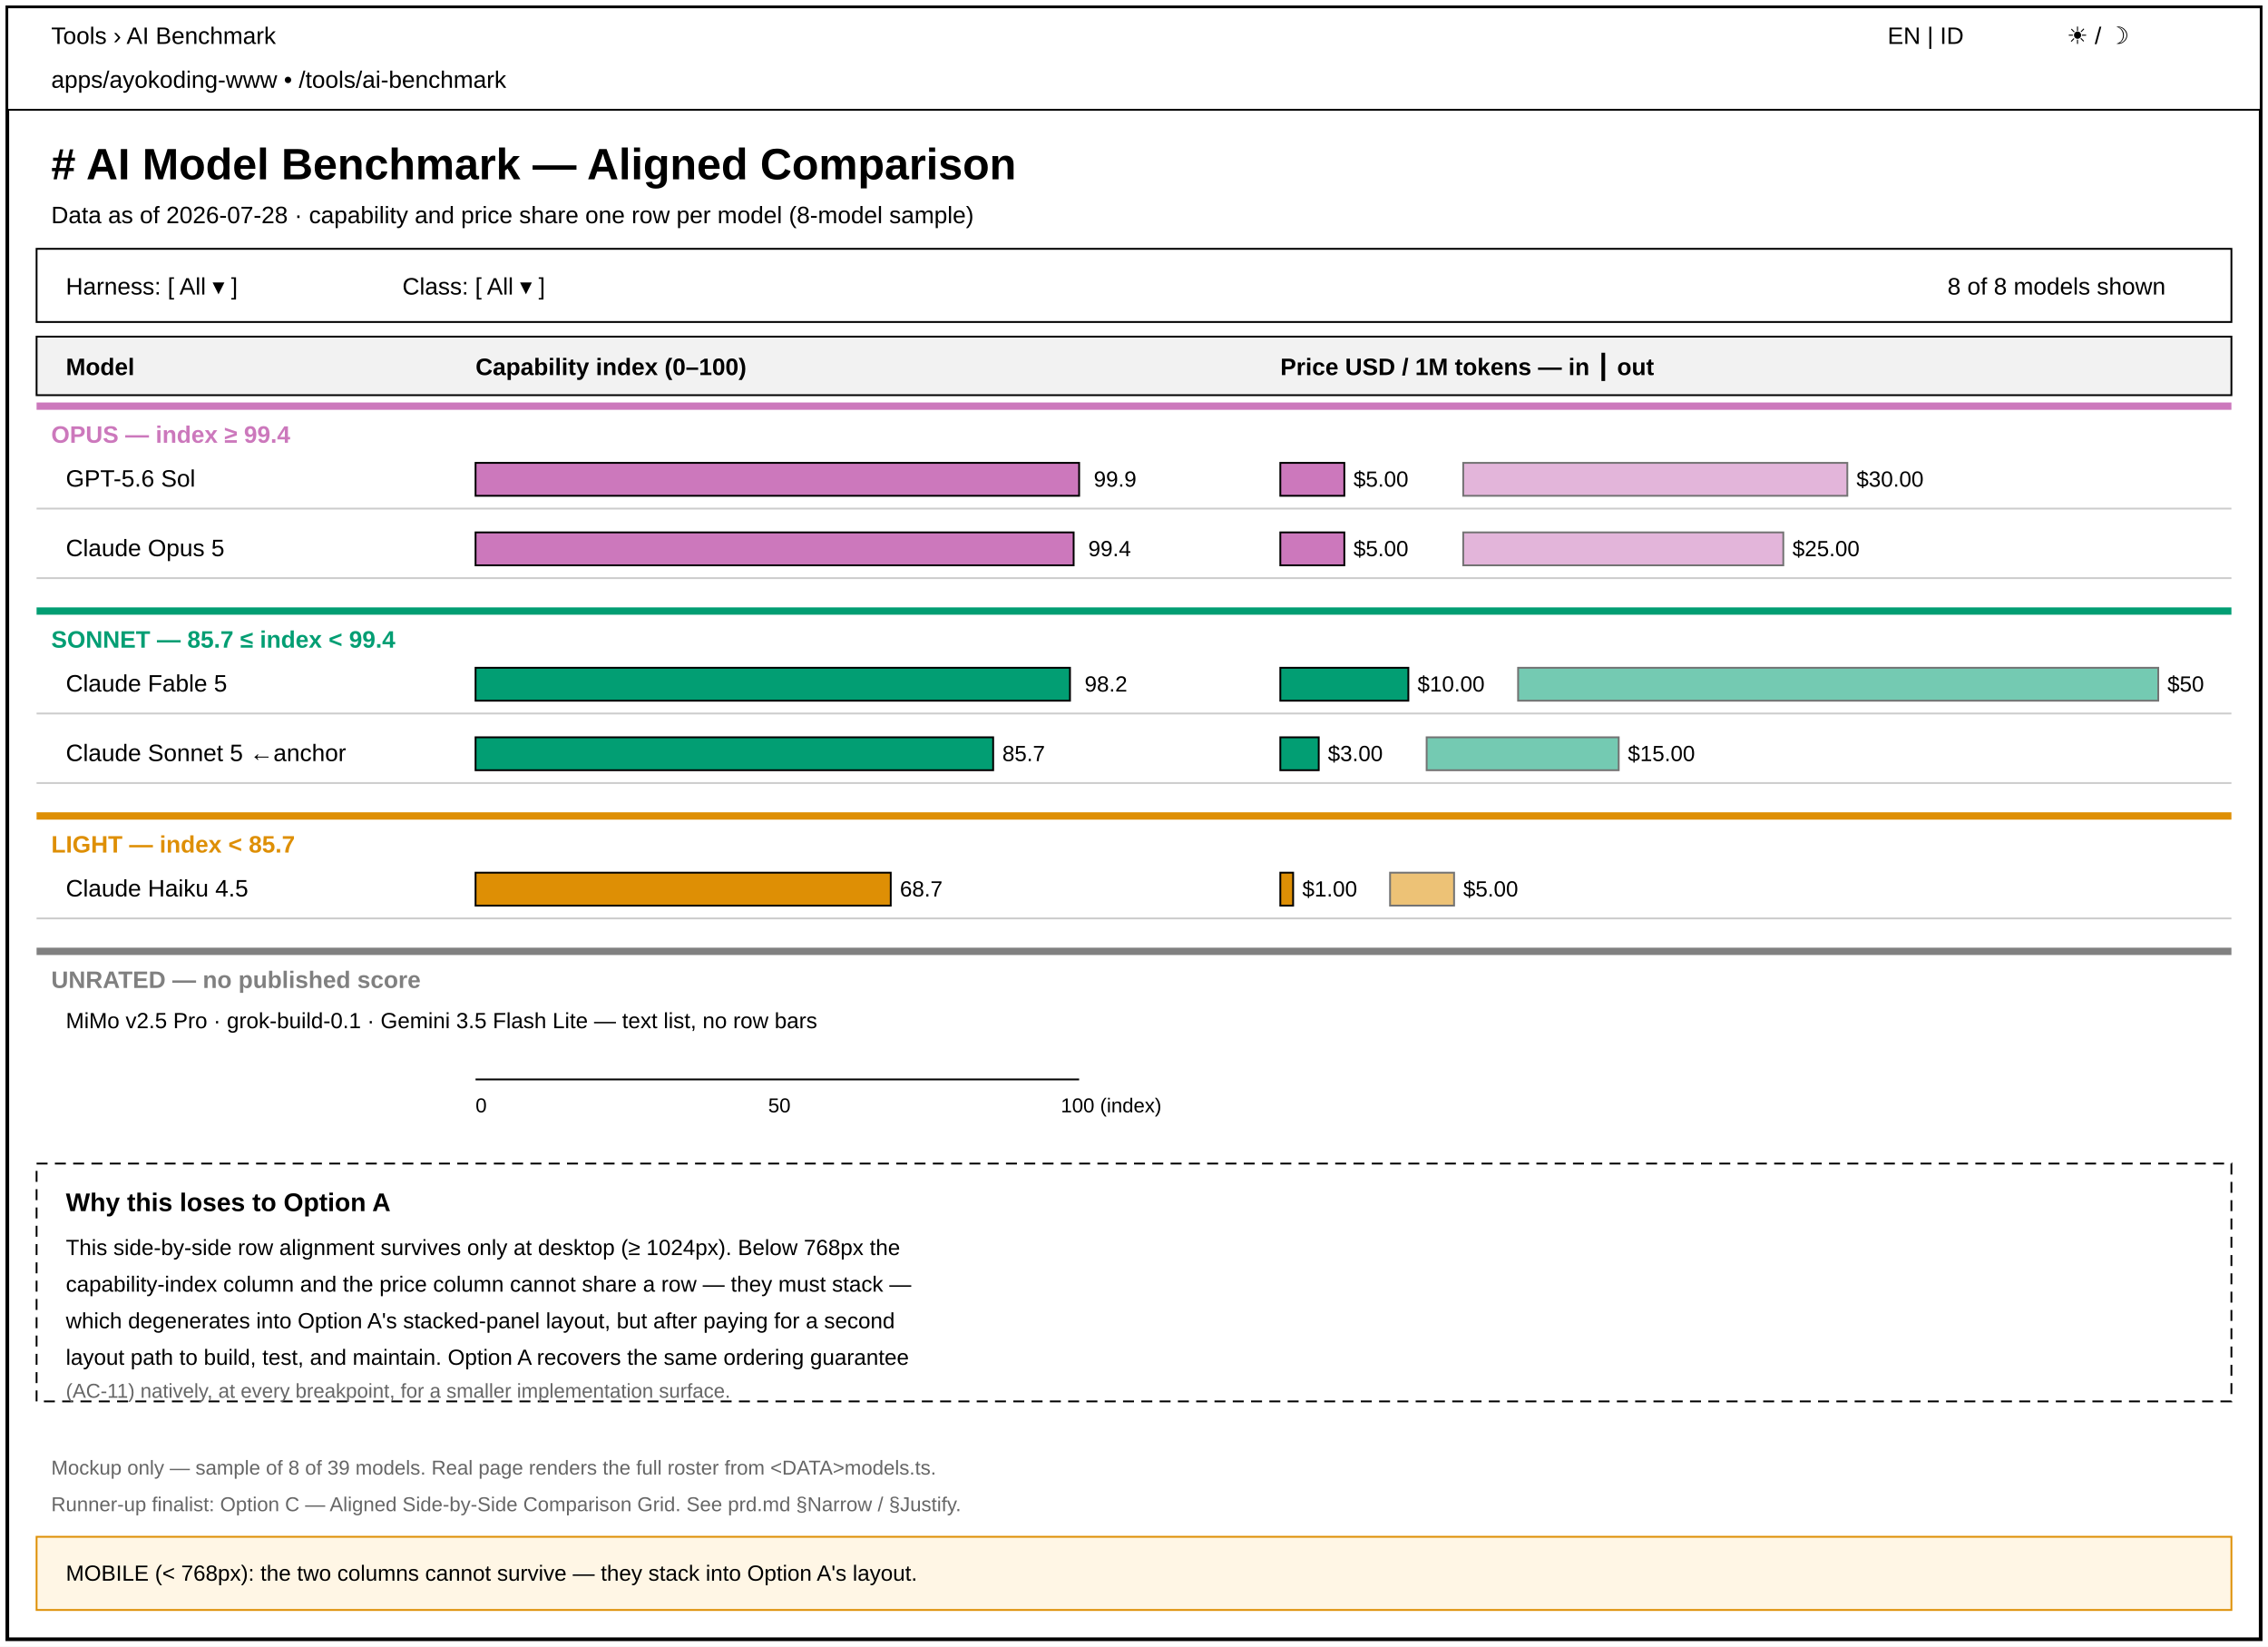
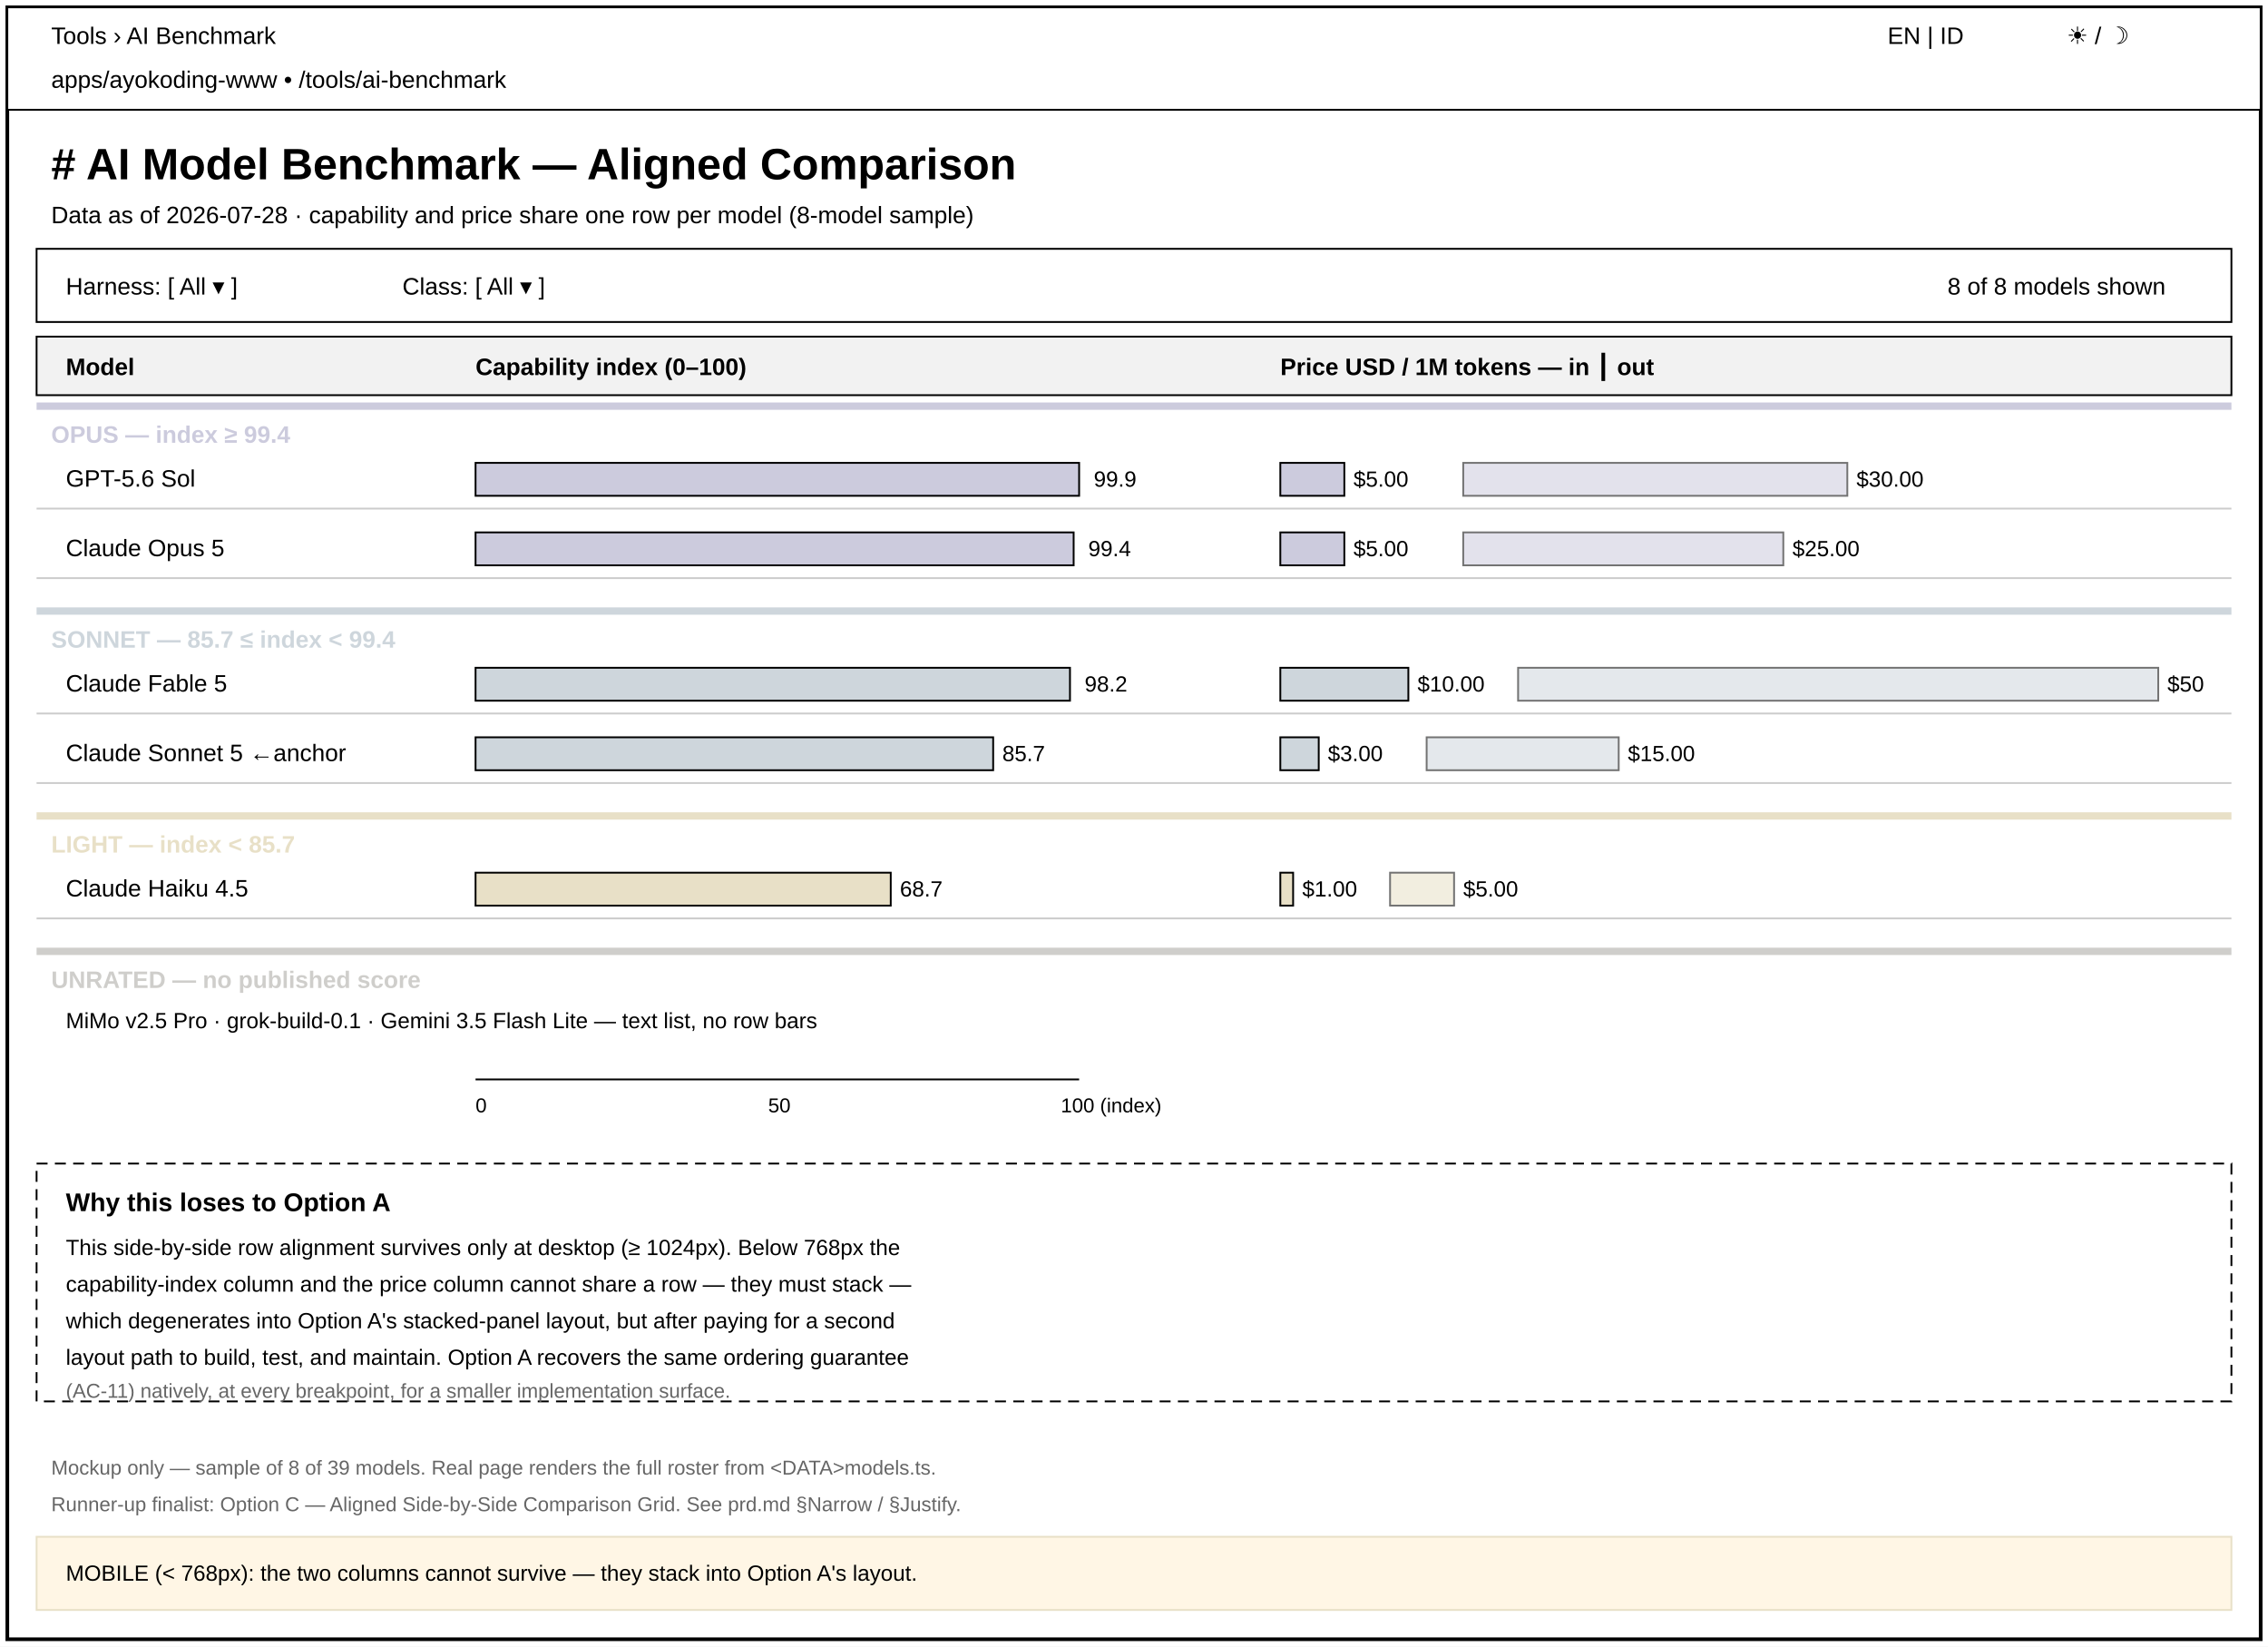
<svg xmlns="http://www.w3.org/2000/svg" viewBox="0 0 1240 900" font-family="Arial, Helvetica, sans-serif">
  <rect x="0" y="0" width="1240" height="900" fill="#FFFFFF" />
  <rect x="4" y="4" width="1232" height="892" fill="none" stroke="#000000" stroke-width="2" />
  <rect x="4" y="4" width="1232" height="56" fill="#FFFFFF" stroke="#000000" stroke-width="1" />
  <text x="28" y="24" font-size="13" fill="#000000">Tools › AI Benchmark</text>
  <text x="1032" y="24" font-size="13" fill="#000000">EN | ID</text>
  <text x="1130" y="24" font-size="13" fill="#000000">☀ / ☽</text>
  <text x="28" y="48" font-size="13" fill="#000000">apps/ayokoding-www • /tools/ai-benchmark</text>
  <text x="28" y="98" font-size="24" font-weight="bold" fill="#000000"># AI Model Benchmark — Aligned Comparison</text>
  <text x="28" y="122" font-size="13" fill="#000000">Data as of 2026-07-28 · capability and price share one row per model (8-model sample)</text>
  <rect x="20" y="136" width="1200" height="40" fill="#FFFFFF" stroke="#000000" stroke-width="1" />
  <text x="36" y="161" font-size="13" fill="#000000">Harness: [ All ▾ ]</text>
  <text x="220" y="161" font-size="13" fill="#000000">Class: [ All ▾ ]</text>
  <text x="1184" y="161" font-size="13" fill="#000000" text-anchor="end">8 of 8 models shown</text>
  <rect x="20" y="184" width="1200" height="32" fill="#F2F2F2" stroke="#000000" stroke-width="1" />
  <text x="36" y="205" font-size="13" font-weight="bold" fill="#000000">Model</text>
  <text x="260" y="205" font-size="13" font-weight="bold" fill="#000000">Capability index (0–100)</text>
  <text x="700" y="205" font-size="13" font-weight="bold" fill="#000000">Price USD / 1M tokens — in ┃ out</text>
-   <rect x="20" y="220" width="1200" height="4" fill="#CC78BC" />
-   <text x="28" y="242" font-size="13" font-weight="bold" fill="#CC78BC">OPUS — index ≥ 99.4</text>
+   <rect x="20" y="220" width="1200" height="4" fill="#cccbdd" />
+   <text x="28" y="242" font-size="13" font-weight="bold" fill="#cccbdd">OPUS — index ≥ 99.4</text>
  <line x1="20" y1="278" x2="1220" y2="278" stroke="#CCCCCC" stroke-width="1" />
  <text x="36" y="266" font-size="13" fill="#000000">GPT-5.6 Sol</text>
-   <rect x="260" y="253" width="330" height="18" fill="#CC78BC" stroke="#000000" stroke-width="1" />
+   <rect x="260" y="253" width="330" height="18" fill="#cccbdd" stroke="#000000" stroke-width="1" />
  <text x="598" y="266" font-size="12" fill="#000000">99.9</text>
-   <rect x="700" y="253" width="35" height="18" fill="#CC78BC" stroke="#000000" stroke-width="1" />
+   <rect x="700" y="253" width="35" height="18" fill="#cccbdd" stroke="#000000" stroke-width="1" />
  <text x="740" y="266" font-size="12" fill="#000000">$5.00</text>
-   <rect x="800" y="253" width="210" height="18" fill="#CC78BC" stroke="#000000" stroke-width="1" opacity="0.55" />
+   <rect x="800" y="253" width="210" height="18" fill="#cccbdd" stroke="#000000" stroke-width="1" opacity="0.55" />
  <text x="1015" y="266" font-size="12" fill="#000000">$30.00</text>
  <line x1="20" y1="316" x2="1220" y2="316" stroke="#CCCCCC" stroke-width="1" />
  <text x="36" y="304" font-size="13" fill="#000000">Claude Opus 5</text>
-   <rect x="260" y="291" width="327" height="18" fill="#CC78BC" stroke="#000000" stroke-width="1" />
+   <rect x="260" y="291" width="327" height="18" fill="#cccbdd" stroke="#000000" stroke-width="1" />
  <text x="595" y="304" font-size="12" fill="#000000">99.4</text>
-   <rect x="700" y="291" width="35" height="18" fill="#CC78BC" stroke="#000000" stroke-width="1" />
+   <rect x="700" y="291" width="35" height="18" fill="#cccbdd" stroke="#000000" stroke-width="1" />
  <text x="740" y="304" font-size="12" fill="#000000">$5.00</text>
-   <rect x="800" y="291" width="175" height="18" fill="#CC78BC" stroke="#000000" stroke-width="1" opacity="0.55" />
+   <rect x="800" y="291" width="175" height="18" fill="#cccbdd" stroke="#000000" stroke-width="1" opacity="0.55" />
  <text x="980" y="304" font-size="12" fill="#000000">$25.00</text>
-   <rect x="20" y="332" width="1200" height="4" fill="#029E73" />
-   <text x="28" y="354" font-size="13" font-weight="bold" fill="#029E73">SONNET — 85.7 ≤ index &lt; 99.4</text>
+   <rect x="20" y="332" width="1200" height="4" fill="#ced6dc" />
+   <text x="28" y="354" font-size="13" font-weight="bold" fill="#ced6dc">SONNET — 85.7 ≤ index &lt; 99.4</text>
  <line x1="20" y1="390" x2="1220" y2="390" stroke="#CCCCCC" stroke-width="1" />
  <text x="36" y="378" font-size="13" fill="#000000">Claude Fable 5</text>
-   <rect x="260" y="365" width="325" height="18" fill="#029E73" stroke="#000000" stroke-width="1" />
+   <rect x="260" y="365" width="325" height="18" fill="#ced6dc" stroke="#000000" stroke-width="1" />
  <text x="593" y="378" font-size="12" fill="#000000">98.2</text>
-   <rect x="700" y="365" width="70" height="18" fill="#029E73" stroke="#000000" stroke-width="1" />
+   <rect x="700" y="365" width="70" height="18" fill="#ced6dc" stroke="#000000" stroke-width="1" />
  <text x="775" y="378" font-size="12" fill="#000000">$10.00</text>
-   <rect x="830" y="365" width="350" height="18" fill="#029E73" stroke="#000000" stroke-width="1" opacity="0.55" />
+   <rect x="830" y="365" width="350" height="18" fill="#ced6dc" stroke="#000000" stroke-width="1" opacity="0.55" />
  <text x="1185" y="378" font-size="12" fill="#000000">$50</text>
  <line x1="20" y1="428" x2="1220" y2="428" stroke="#CCCCCC" stroke-width="1" />
  <text x="36" y="416" font-size="13" fill="#000000">Claude Sonnet 5 ←anchor</text>
-   <rect x="260" y="403" width="283" height="18" fill="#029E73" stroke="#000000" stroke-width="1" />
+   <rect x="260" y="403" width="283" height="18" fill="#ced6dc" stroke="#000000" stroke-width="1" />
  <text x="548" y="416" font-size="12" fill="#000000">85.7</text>
-   <rect x="700" y="403" width="21" height="18" fill="#029E73" stroke="#000000" stroke-width="1" />
+   <rect x="700" y="403" width="21" height="18" fill="#ced6dc" stroke="#000000" stroke-width="1" />
  <text x="726" y="416" font-size="12" fill="#000000">$3.00</text>
-   <rect x="780" y="403" width="105" height="18" fill="#029E73" stroke="#000000" stroke-width="1" opacity="0.55" />
+   <rect x="780" y="403" width="105" height="18" fill="#ced6dc" stroke="#000000" stroke-width="1" opacity="0.55" />
  <text x="890" y="416" font-size="12" fill="#000000">$15.00</text>
-   <rect x="20" y="444" width="1200" height="4" fill="#DE8F05" />
-   <text x="28" y="466" font-size="13" font-weight="bold" fill="#DE8F05">LIGHT — index &lt; 85.7</text>
+   <rect x="20" y="444" width="1200" height="4" fill="#e8e0c7" />
+   <text x="28" y="466" font-size="13" font-weight="bold" fill="#e8e0c7">LIGHT — index &lt; 85.7</text>
  <line x1="20" y1="502" x2="1220" y2="502" stroke="#CCCCCC" stroke-width="1" />
  <text x="36" y="490" font-size="13" fill="#000000">Claude Haiku 4.5</text>
-   <rect x="260" y="477" width="227" height="18" fill="#DE8F05" stroke="#000000" stroke-width="1" />
+   <rect x="260" y="477" width="227" height="18" fill="#e8e0c7" stroke="#000000" stroke-width="1" />
  <text x="492" y="490" font-size="12" fill="#000000">68.7</text>
-   <rect x="700" y="477" width="7" height="18" fill="#DE8F05" stroke="#000000" stroke-width="1" />
+   <rect x="700" y="477" width="7" height="18" fill="#e8e0c7" stroke="#000000" stroke-width="1" />
  <text x="712" y="490" font-size="12" fill="#000000">$1.00</text>
-   <rect x="760" y="477" width="35" height="18" fill="#DE8F05" stroke="#000000" stroke-width="1" opacity="0.55" />
+   <rect x="760" y="477" width="35" height="18" fill="#e8e0c7" stroke="#000000" stroke-width="1" opacity="0.55" />
  <text x="800" y="490" font-size="12" fill="#000000">$5.00</text>
-   <rect x="20" y="518" width="1200" height="4" fill="#808080" />
-   <text x="28" y="540" font-size="13" font-weight="bold" fill="#808080">UNRATED — no published score</text>
+   <rect x="20" y="518" width="1200" height="4" fill="#cfcecb" />
+   <text x="28" y="540" font-size="13" font-weight="bold" fill="#cfcecb">UNRATED — no published score</text>
  <text x="36" y="562" font-size="12" fill="#000000">MiMo v2.5 Pro · grok-build-0.1 · Gemini 3.5 Flash Lite — text list, no row bars</text>
  <line x1="260" y1="590" x2="590" y2="590" stroke="#000000" stroke-width="1" />
  <text x="260" y="608" font-size="11" fill="#000000">0</text>
  <text x="420" y="608" font-size="11" fill="#000000">50</text>
  <text x="580" y="608" font-size="11" fill="#000000">100 (index)</text>
  <rect x="20" y="636" width="1200" height="130" fill="#FFFFFF" stroke="#000000" stroke-width="1" stroke-dasharray="6,4" />
  <text x="36" y="662" font-size="14" font-weight="bold" fill="#000000">Why this loses to Option A</text>
  <text x="36" y="686" font-size="12" fill="#000000">This side-by-side row alignment survives only at desktop (≥ 1024px). Below 768px the</text>
  <text x="36" y="706" font-size="12" fill="#000000">capability-index column and the price column cannot share a row — they must stack —</text>
  <text x="36" y="726" font-size="12" fill="#000000">which degenerates into Option A's stacked-panel layout, but after paying for a second</text>
  <text x="36" y="746" font-size="12" fill="#000000">layout path to build, test, and maintain. Option A recovers the same ordering guarantee</text>
  <text x="36" y="764" font-size="11" fill="#666666">(AC-11) natively, at every breakpoint, for a smaller implementation surface.</text>
  <text x="28" y="806" font-size="11" fill="#666666">Mockup only — sample of 8 of 39 models. Real page renders the full roster from &lt;DATA&gt;models.ts.</text>
  <text x="28" y="826" font-size="11" fill="#666666">Runner-up finalist: Option C — Aligned Side-by-Side Comparison Grid. See prd.md §Narrow / §Justify.</text>
-   <rect x="20" y="840" width="1200" height="40" fill="#FFF6E5" stroke="#DE8F05" stroke-width="1" />
+   <rect x="20" y="840" width="1200" height="40" fill="#FFF6E5" stroke="#e8e0c7" stroke-width="1" />
  <text x="36" y="864" font-size="12" fill="#000000">MOBILE (&lt; 768px): the two columns cannot survive — they stack into Option A's layout.</text>
</svg>
